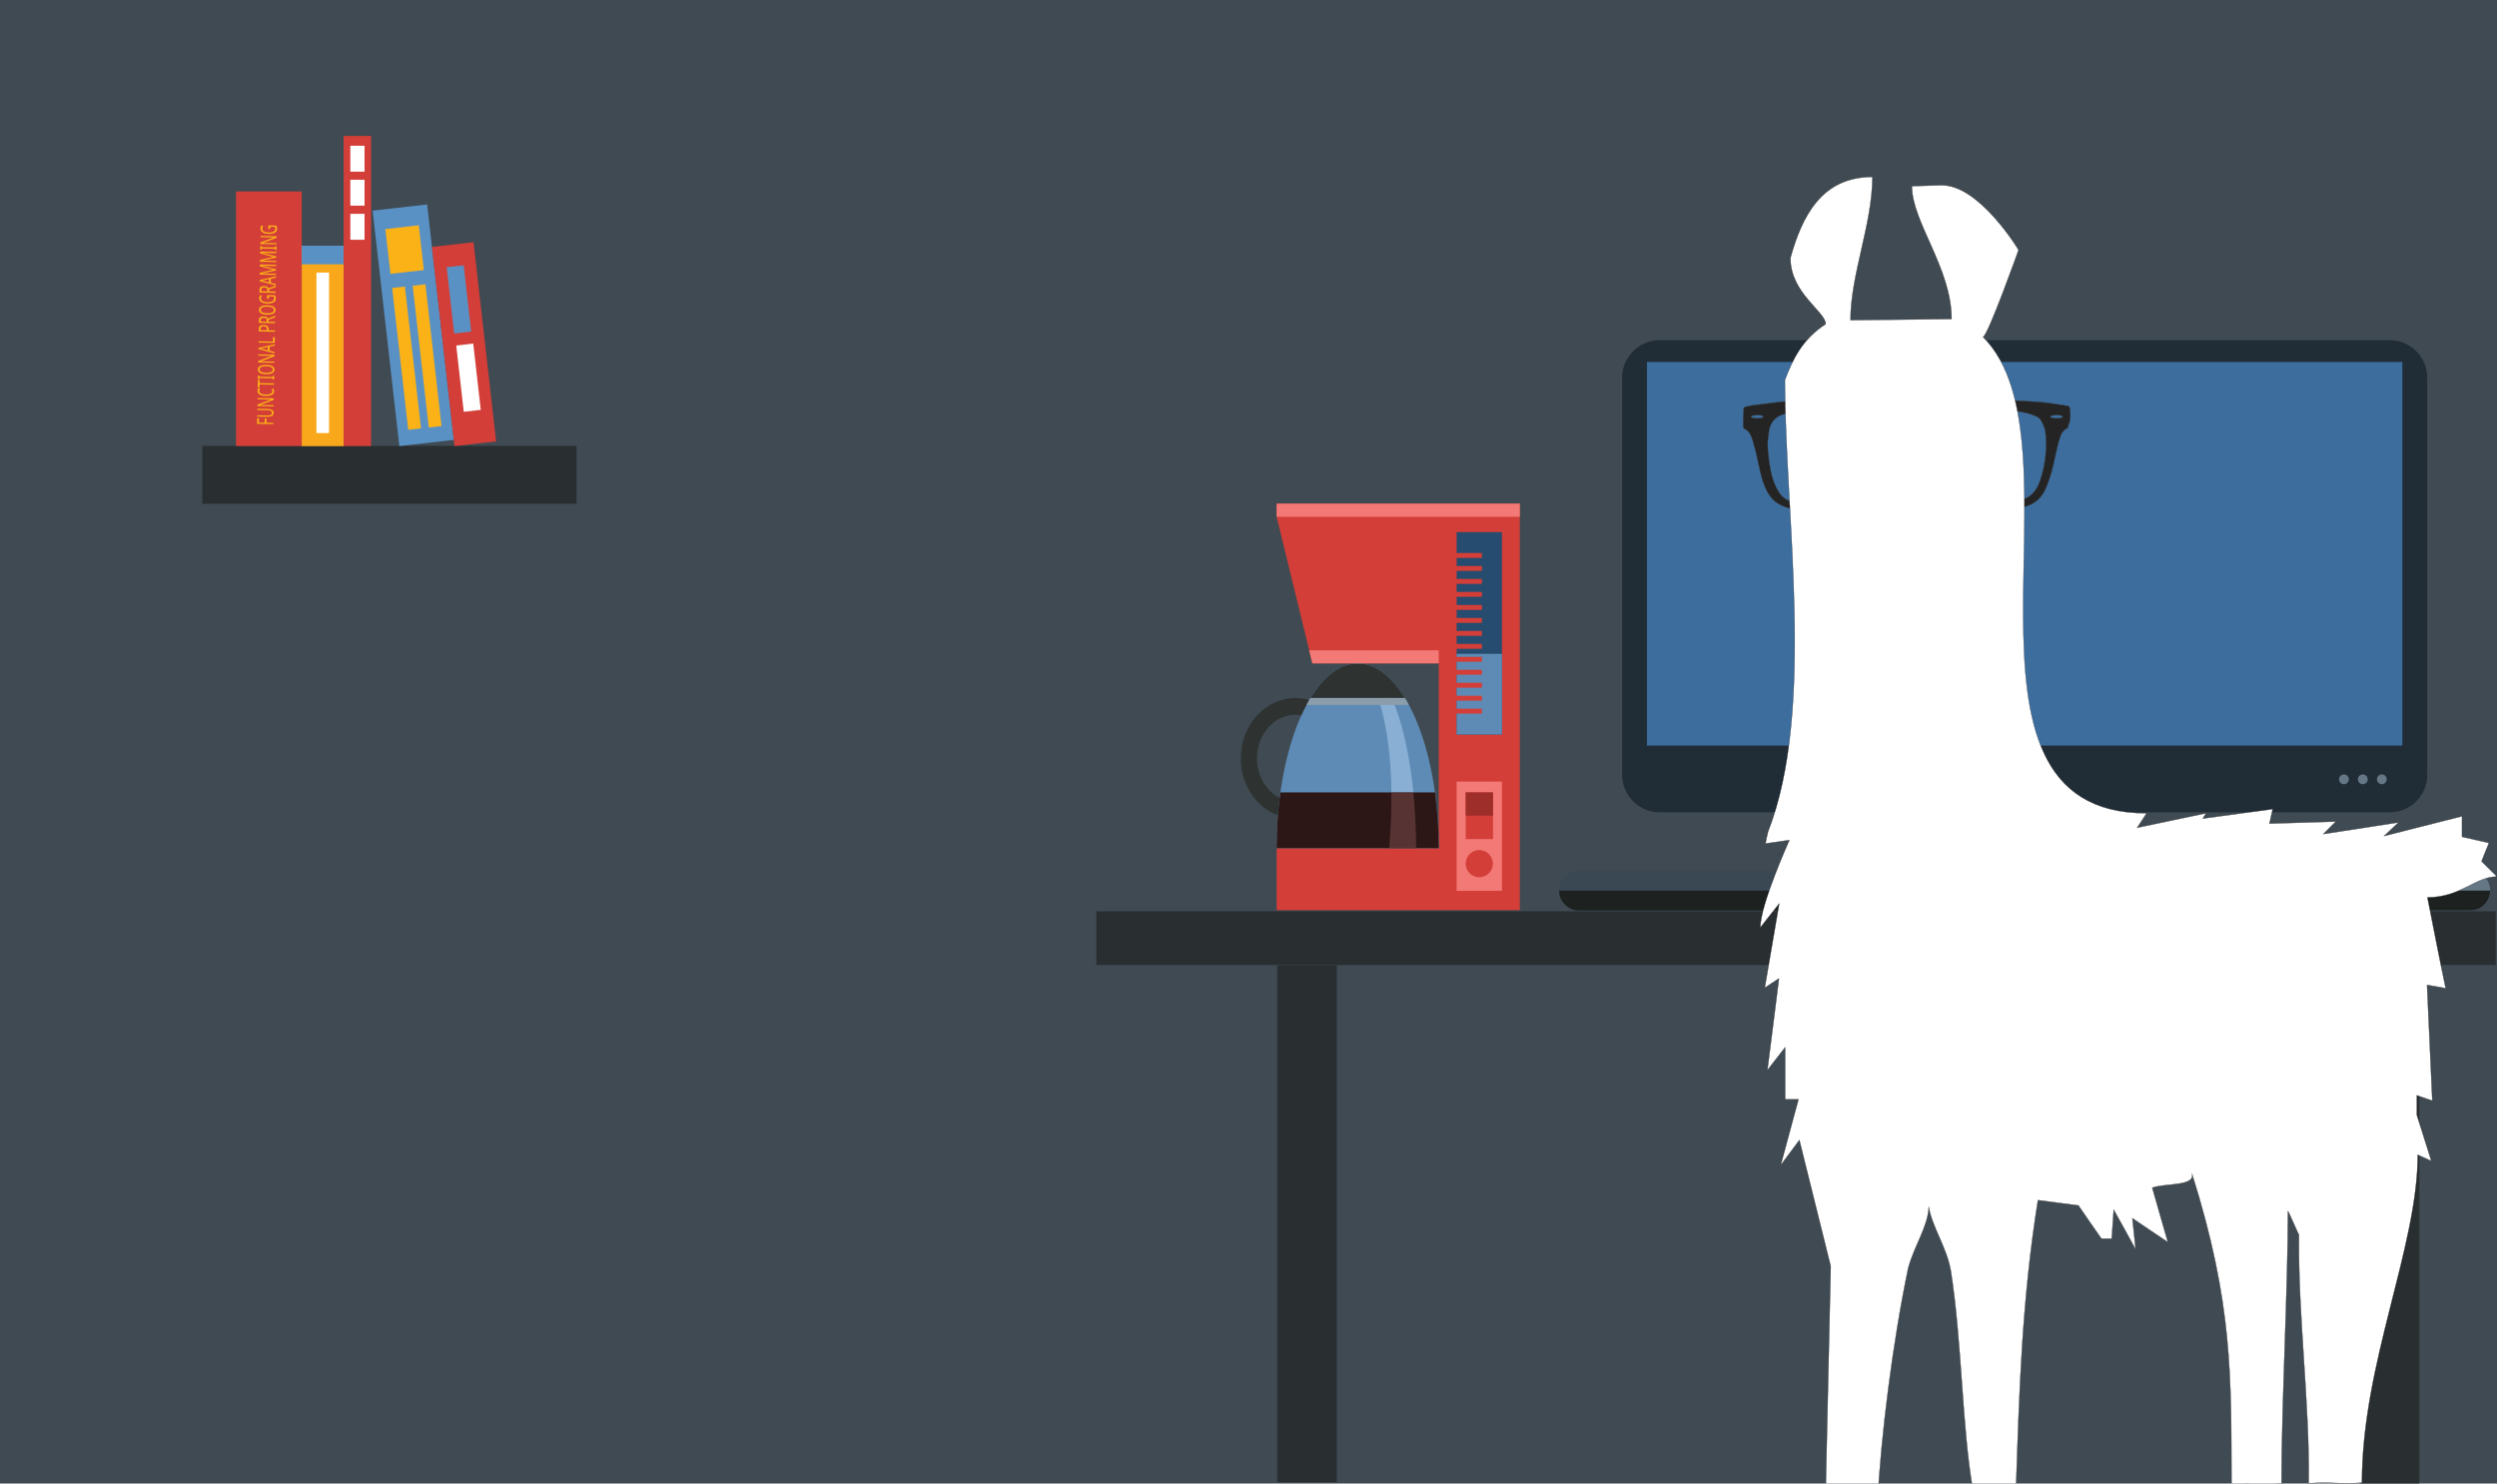
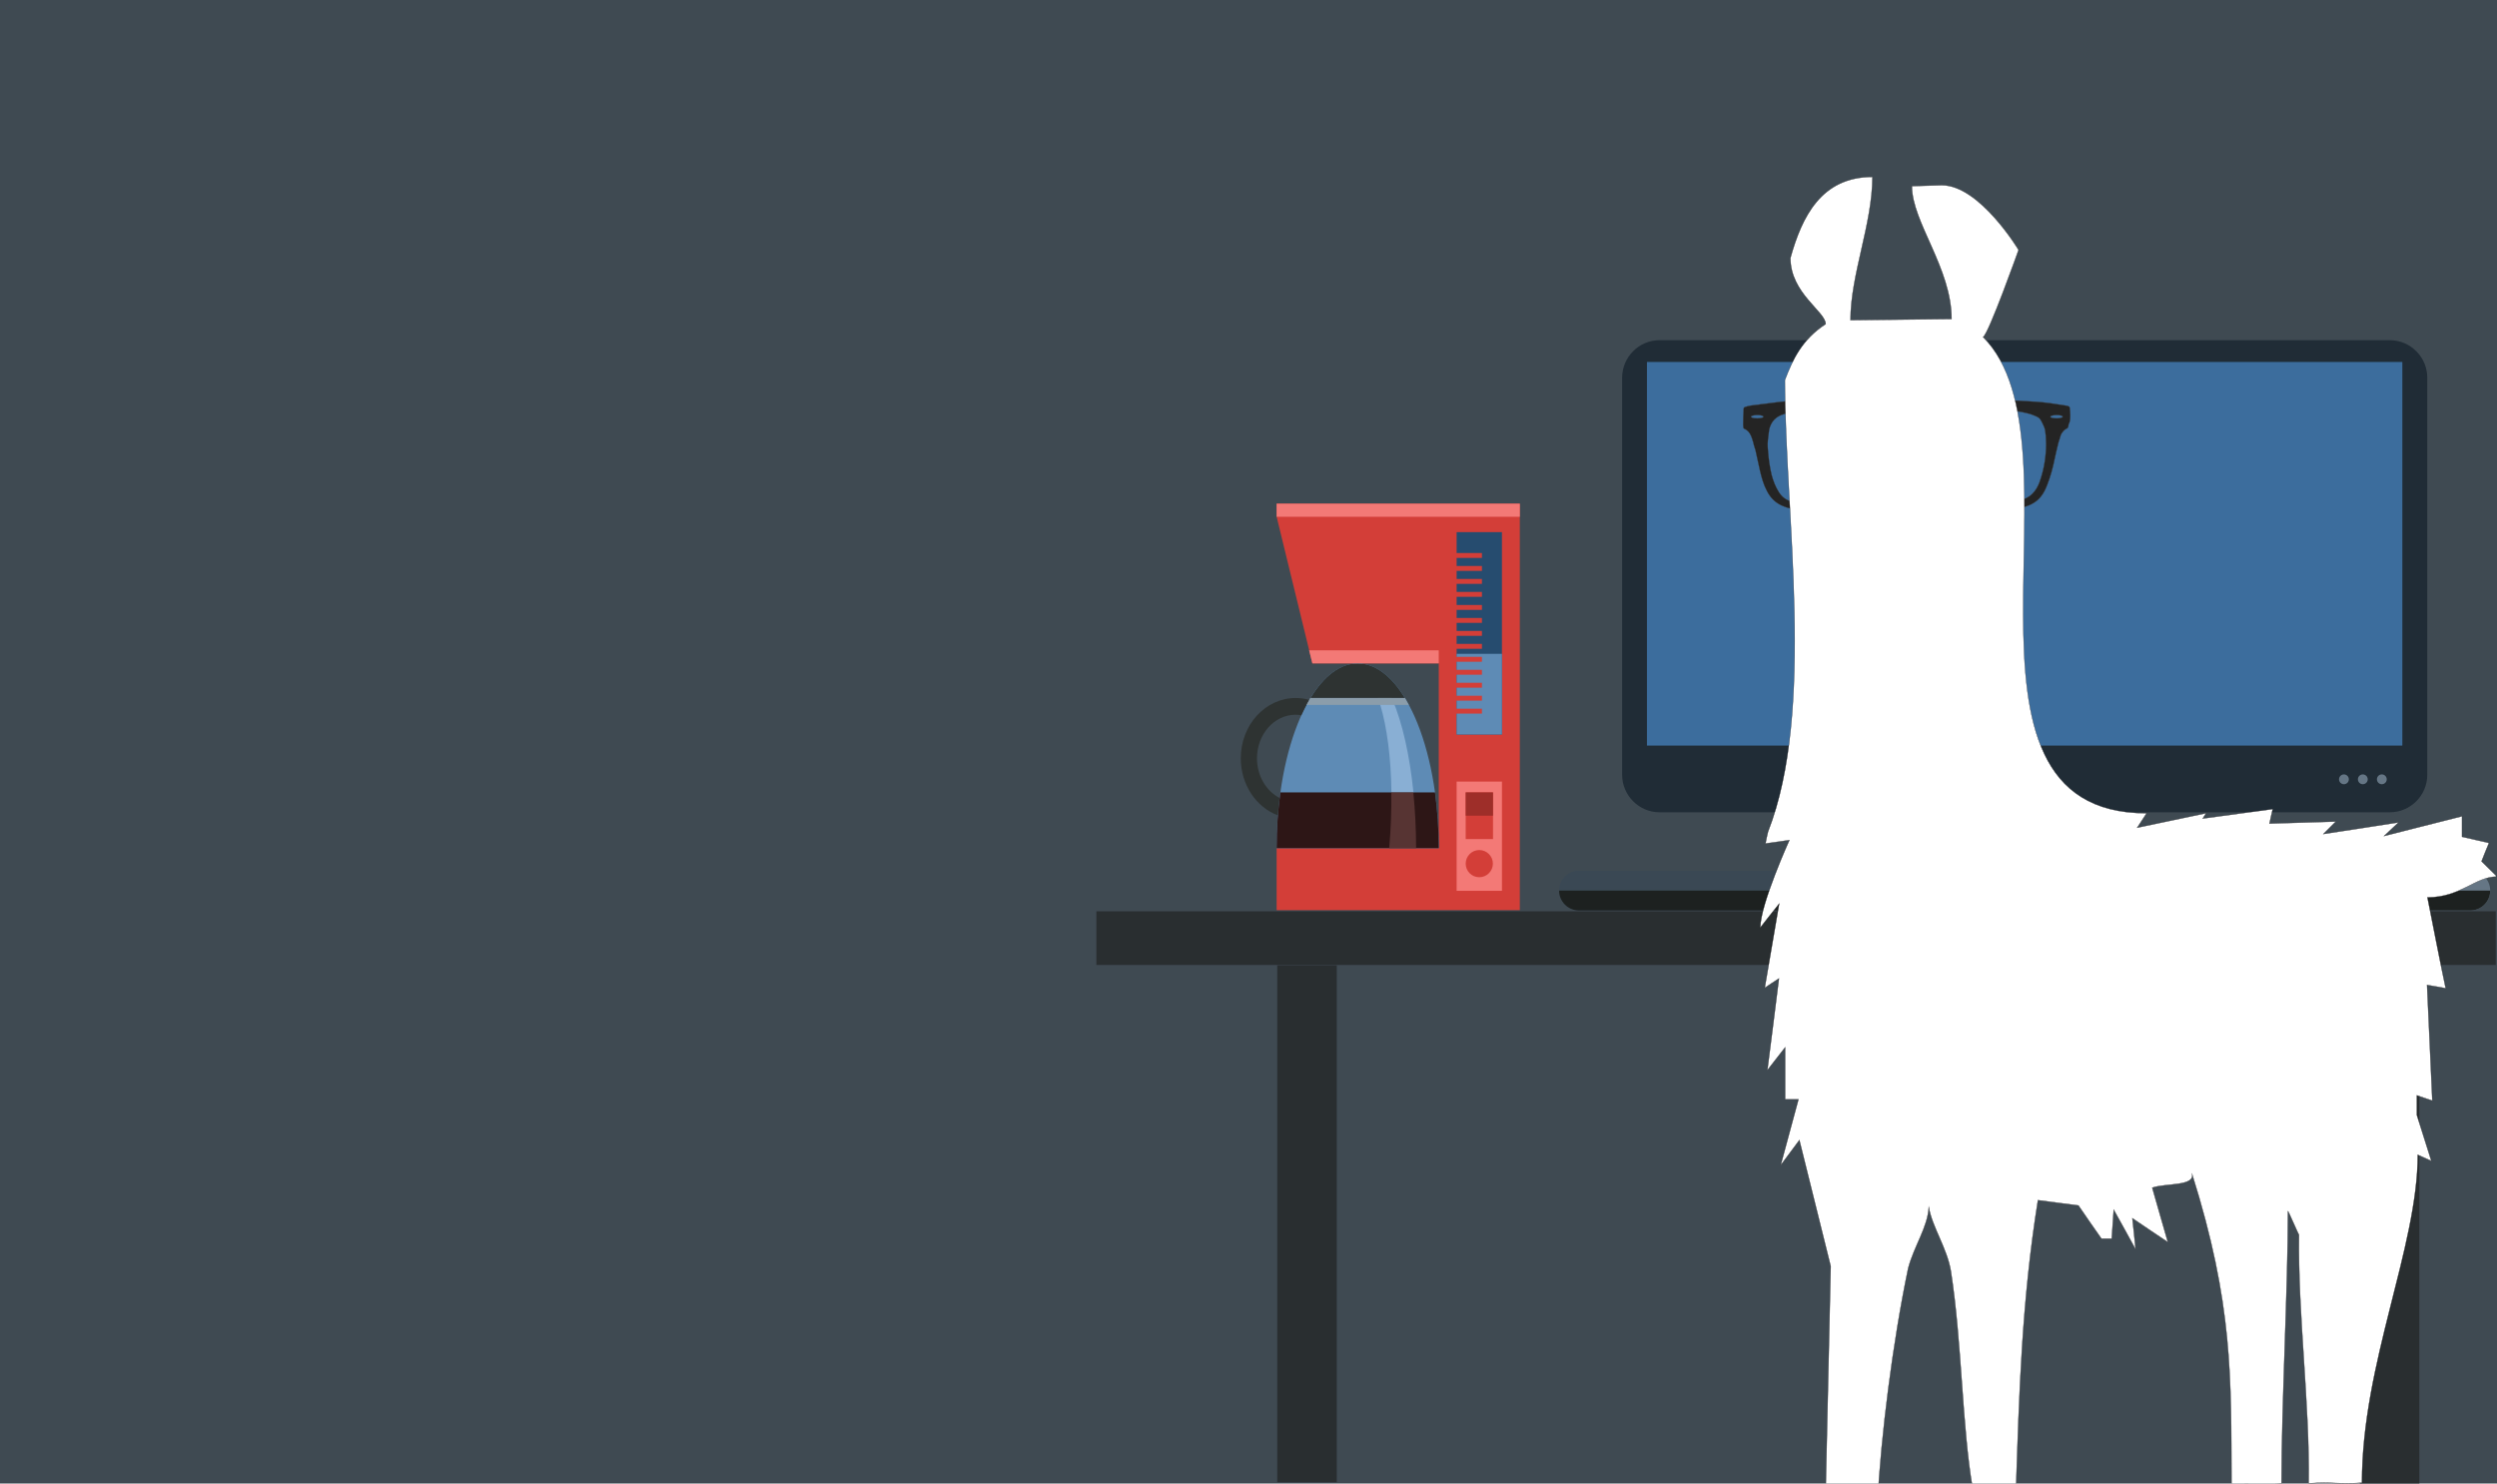
<svg xmlns="http://www.w3.org/2000/svg" xmlns:xlink="http://www.w3.org/1999/xlink" version="1.1" id="Warstwa_1" x="0px" y="0px" viewBox="0 0 1983.7 1178.7" style="enable-background:new 0 0 1983.7 1178.7;" xml:space="preserve">
  <style type="text/css">
	.st0{fill:#3F4A52;}
	.st1{clip-path:url(#SVGID_2_);fill-rule:evenodd;clip-rule:evenodd;fill:#292E30;}
	.st2{clip-path:url(#SVGID_2_);}
	.st3{fill-rule:evenodd;clip-rule:evenodd;fill:#202C36;}
	.st4{fill-rule:evenodd;clip-rule:evenodd;fill:#3C6D9D;}
	.st5{fill-rule:evenodd;clip-rule:evenodd;fill:#657685;}
	.st6{fill-rule:evenodd;clip-rule:evenodd;fill:#3A4854;}
	.st7{fill-rule:evenodd;clip-rule:evenodd;fill:#1D2120;}
	.st8{fill:#242424;stroke:#414042;stroke-width:0.25;stroke-miterlimit:10;}
	.st9{fill:#EAEAEA;stroke:#414042;stroke-width:0.25;stroke-miterlimit:10;}
	.st10{display:none;}
	.st11{display:inline;}
	.st12{fill:#FFFFFF;stroke:#414042;stroke-width:0.25;stroke-miterlimit:10;}
	.st13{fill-rule:evenodd;clip-rule:evenodd;fill:#D33E38;}
	.st14{fill-rule:evenodd;clip-rule:evenodd;fill:#5E8BB5;}
	.st15{fill-rule:evenodd;clip-rule:evenodd;fill:#2D1616;}
	.st16{fill-rule:evenodd;clip-rule:evenodd;fill:#2E3332;}
	.st17{fill-rule:evenodd;clip-rule:evenodd;fill:#89AFD4;}
	.st18{fill-rule:evenodd;clip-rule:evenodd;fill:#573433;}
	.st19{fill-rule:evenodd;clip-rule:evenodd;fill:#F37976;}
	.st20{fill-rule:evenodd;clip-rule:evenodd;fill:#264C6F;}
	.st21{fill-rule:evenodd;clip-rule:evenodd;fill:#9E2E29;}
	.st22{fill-rule:evenodd;clip-rule:evenodd;fill:#8B9DAB;}
- 	.st23{fill-rule:evenodd;clip-rule:evenodd;fill:#292E30;}
- 	.st24{fill-rule:evenodd;clip-rule:evenodd;fill:#5A91C4;}
- 	.st25{fill-rule:evenodd;clip-rule:evenodd;fill:#FBB217;}
- 	.st26{fill-rule:evenodd;clip-rule:evenodd;fill:#FFFFFF;}
- 	.st27{fill:#FBB217;}
- 	.st28{font-family:'OpenSans-Extrabold';}
- 	.st29{font-size:18px;}
- 	.st30{fill-rule:evenodd;clip-rule:evenodd;fill:#F8A81A;}
</style>
  <rect class="st0" width="1983.7" height="1178.7" />
  <g>
    <defs>
      <rect id="SVGID_1_" x="-1" width="1983.7" height="1178.7" />
    </defs>
    <clipPath id="SVGID_2_">
      <use xlink:href="#SVGID_1_" style="overflow:visible;" />
    </clipPath>
    <rect x="1874.7" y="768" class="st1" width="47.3" height="410.7" />
    <rect x="1014.7" y="767" class="st1" width="47.3" height="410.7" />
    <rect x="871" y="724.1" class="st1" width="1151.4" height="42.6" />
    <g class="st2">
      <g>
-         <polygon class="st3" points="1546.9,618.9 1670,618.9 1727.7,723.4 1489.2,723.4    " />
+         <polygon class="st3" points="1546.9,618.9 1670,618.9 1727.7,723.4 1489.2,723.4" />
        <path class="st3" d="M1318.4,270.3h580.2c16.3,0,29.7,13.4,29.7,29.7v315.7c0,16.3-13.4,29.7-29.7,29.7h-580.2     c-16.3,0-29.7-13.4-29.7-29.7V300C1288.7,283.7,1302.1,270.3,1318.4,270.3z" />
        <rect x="1308.4" y="287.6" class="st4" width="600.1" height="304.8" />
        <circle class="st5" cx="1892.2" cy="619.2" r="3.9" />
        <circle class="st5" cx="1877.1" cy="619.2" r="3.9" />
        <circle class="st5" cx="1862.1" cy="619.2" r="3.9" />
        <path class="st6" d="M1254.4,691.8h708.1c8.7,0,15.8,7.1,15.8,15.8v0c0,8.7-7.1,15.8-15.8,15.8h-708.1c-8.7,0-15.8-7.1-15.8-15.8     v0C1238.6,699,1245.7,691.8,1254.4,691.8z" />
      </g>
      <path class="st5" d="M1497.8,691.8h464.7c8.7,0,15.8,7.1,15.8,15.8l0,0c0,8.7-7.1,15.8-15.8,15.8h-461.2L1497.8,691.8z" />
      <path class="st7" d="M1978.3,707.6c0,8.7-7.1,15.8-15.8,15.8h-708.1c-8.7,0-15.8-7.1-15.8-15.8H1978.3z" />
    </g>
    <g id="lama" class="st2">
      <g id="head">
        <g id="eye1">
          <g>
            <ellipse class="st8" cx="1454.4" cy="359.3" rx="10.4" ry="10.4" />
          </g>
        </g>
        <g id="eye2">
          <g>
            <ellipse class="st8" cx="1578.1" cy="359.3" rx="10.4" ry="10.4" />
          </g>
        </g>
        <g id="mouth_1_">
          <g id="Elipsa_3">
            <g>
              <path class="st9" d="M1515.9,346.6c-21.6,0-34.6,19.8-33.5,44.1c1.1,24.3,12.3,44.1,33.5,44.1c21.6,0,31.5-19.2,31.5-43.6        C1547.4,366.9,1537.3,346.6,1515.9,346.6z" />
            </g>
          </g>
          <g id="smile">
            <g>
              <path class="st8" d="M1526.5,384.1c-6.6,2.9-18.8,0-21.4,0c-4.6,0.2-9.7-6.2-9.7-6.2v1.6c0,0,4.4,7.9,9.7,7.9        c5.9,0,15.9,1.8,21.4-1.6c4.9-2.9,7.3-6,7.3-6v-1.6C1533.8,378.1,1532,381.8,1526.5,384.1z" />
            </g>
          </g>
          <g id="face" class="st10">
            <g class="st11">
              <path class="st8" d="M1528.7,384.5c-10.2,1.6-20.5,2.2-30.9,1.6c-0.5,0-2.9,0.9-1.8,0.9c10.8,0.4,21.4-0.2,32.2-1.8        C1529.1,385.1,1530.6,384.1,1528.7,384.5L1528.7,384.5z" />
            </g>
          </g>
          <g id="cheek" class="st10">
            <g class="st11">
              <path class="st8" d="M1527.8,378.1c-1.1,7.3,1.5,13,4,19.8c0.4,0.7,2.9,0,2.6-0.7c-2.6-6.8-5.1-12.3-4-19.6        C1530.6,377,1528,377.4,1527.8,378.1L1527.8,378.1z" />
            </g>
          </g>
          <g id="noseline">
            <g>
              <polygon class="st8" points="1513.9,362.9 1513.9,384.5 1515.5,384.5 1515.5,362.9       " />
            </g>
          </g>
          <g id="nose">
            <g>
              <path class="st8" d="M1515,353.9c-8.6,0-15.6,4.6-15.6,10.4s7.5,6.8,16.1,6.8c8.6,0,15-1.1,15-6.8S1523.6,353.9,1515,353.9z" />
            </g>
          </g>
        </g>
      </g>
      <g id="tie">
        <g>
          <path class="st8" d="M1569.2,553.6c-7.5-2.4-44.3,18.7-44.3,18.7c-2.2-2.4-5.5-3.8-9.2-3.8s-7,1.5-9.2,3.8      c0,0-37-22.3-44.1-18.1c-7,4-7.3,47.8,0,52c7.3,4.4,44.8-17.6,44.8-17.6c2.2,2,5.1,3.3,8.4,3.3s6.2-1.3,8.4-3.3      c0,0,38.6,22.7,44.8,17.6C1574.8,601,1576.5,556,1569.2,553.6z" />
        </g>
      </g>
      <g id="glasses">
        <g>
          <path class="st8" d="M1644.7,329.8c0-1.8-0.2-3.7-0.4-5.5c0-0.9-0.4-1.3-1.3-1.6c-0.5-0.2-1.1-0.4-1.6-0.4      c-8.1-1.3-16.1-2.6-24.3-3.1c-6.6-0.5-13-0.7-19.6-1.1c-12.6-0.5-25.1-0.4-37.7,1.3c-7.7,0.9-15.2,2.4-22.5,4.8      c-3.7,1.3-7.3,2.6-11.2,3.8c-5.9,1.8-11.7,2.7-17.8,1.5c-3.7-0.7-7.1-1.6-10.8-2.9c-6.4-2-12.6-4.2-19.4-5.3      c-12.8-2.4-25.8-3.5-37.9-3.3c-9.9,0-18.7,0.4-27.5,1.5c-7.1,0.9-14.5,1.8-21.6,2.7c-1.5,0.2-3.1,0.7-4.6,1.1      c-0.7,0.2-1.3,0.7-1.3,1.6c-0.2,4.2-0.4,8.6-0.4,12.8c0,0.7,0.2,1.3,0.2,2c0,0.5,0.4,0.9,0.9,1.1c0.5,0.2,1.1,0.5,1.6,0.9      c2.4,1.6,3.5,4.2,4.4,6.8c0.7,1.8,1.1,3.8,1.6,5.7c0.4,1.1,0.7,2.4,1.1,3.5c1.3,5.7,2.4,11.2,3.7,16.8      c1.3,5.3,2.7,10.6,5.3,15.4c2.7,5.5,6.8,9.7,12.6,12.1c3.5,1.5,7.1,2.4,10.8,2.9c6.6,1.1,13.2,1.1,19.9,0.7      c6.8-0.5,13.4-1.5,19.9-3.5c4.8-1.5,9.3-3.5,13.2-6.8c5.9-5.1,10.6-11.2,14.3-18.1c3.7-7,6.2-14.3,8.4-21.8      c0.7-2.2,1.3-4.2,2-6.4c1.1-3.1,3.3-4.9,6.6-5.5c1.1-0.2,2.2-0.2,3.1-0.2c2.4,0.2,4.8,0.7,6.4,2.7c0.7,0.9,1.5,1.8,1.8,2.9      c0.9,2,1.8,4.2,2.4,6.2c2.9,9.2,6.8,17.9,11.5,26.4c4,7,9.3,12.4,16.3,16.5c4.9,2.7,10.2,4.4,15.7,5.5c8.2,1.6,16.7,2,25.1,1.6      c5.1-0.2,10.1-0.9,15-2.4s9.5-4,12.8-8.2c2.2-2.7,3.7-5.9,4.9-9c2.7-6.8,4.6-13.9,6-20.9c0.7-3.5,1.6-7,2.4-10.4      c0.4-1.8,0.9-3.7,1.5-5.3c0.5-1.6,0.9-3.5,1.8-4.8c1.1-1.5,2.2-2.9,3.8-3.5c0.7-0.4,1.1-0.7,1.3-1.6c0.2-0.5,0.2-1.1,0.2-1.6      C1644.7,334.9,1644.7,332.4,1644.7,329.8z M1396,332.4c-2.7,0-4.9-0.5-4.9-1.3c0-0.7,2.2-1.3,4.9-1.3c2.7,0,4.9,0.5,4.9,1.3      C1401,331.8,1398.8,332.4,1396,332.4z M1492.1,359.6c-1.8,7.5-4.6,14.5-8.4,21.2c-2,3.7-4.4,7-7.5,9.9c-4,3.8-8.8,6-14.1,7.5      c-10.6,2.7-21.4,3.5-32.4,1.8c-2.2-0.4-4.2-0.9-6.4-1.5c-4.4-1.1-7.7-3.7-10.1-7.5c-2.7-4.2-4.4-8.8-5.7-13.5      c-1.5-6.2-2.4-12.6-2.9-19.2c-0.4-3.7-0.4-7.5,0.2-11.2c0.2-1.8,0.4-3.8,0.7-5.7c1.5-6.6,5.5-10.6,11.9-12.4      c5.9-1.5,11.9-2.4,17.9-2.9c4.4-0.4,9-0.5,11.9-0.7c10.2,0.2,18.8,0.7,27.5,2.7c3.5,0.7,7,1.5,10.1,3.3c1.6,0.9,3.1,1.8,4.4,2.9      c2.2,1.8,3.5,4.4,3.8,7.3C1494.1,347.9,1493.4,353.8,1492.1,359.6z M1620.2,383.2c-1.3,3.5-3.1,6.6-5.7,9.2      c-2.9,2.9-6.6,4.4-10.4,5.5c-4.9,1.3-9.9,1.6-14.8,1.6c-7.7,0-15-0.9-22.5-2.6c-7.3-1.6-13.2-5.5-17.9-11.3      c-6-7.5-9.9-16.1-11.9-25.4c-0.9-4.4-1.8-8.8-1.6-13.2c0-2,0.2-3.8,0.5-5.9c0.9-4.8,3.7-7.9,8.1-9.5c4.4-1.8,9-2.9,13.5-3.8      c5.1-1.1,10.2-1.8,15.4-2.2c4-0.2,8.1-0.4,10.8-0.5c10.8,0.5,20.3,1.3,29.6,4c1.6,0.5,3.3,1.3,4.9,2c1.5,0.7,2.7,1.8,3.5,3.5      c0.9,1.6,1.6,3.3,2.4,5.1c0.7,2,0.9,4.2,1.1,6.4c0.2,3.5,0.4,7,0.2,10.4C1625,365.8,1623.3,374.6,1620.2,383.2z M1633.8,332.4      c-2.7,0-4.9-0.5-4.9-1.3c0-0.7,2.2-1.3,4.9-1.3c2.7,0,4.9,0.5,4.9,1.3C1638.7,331.8,1636.5,332.4,1633.8,332.4z" />
        </g>
      </g>
      <g id="body">
        <g>
          <path class="st12" d="M1928.4,713c26.5,0,37.9-16.5,55.3-16.5c-4-4-8.2-8.1-12.3-12.1c2-4.9,3.8-9.9,5.9-14.6      c-7.1-1.6-14.3-3.3-21.4-4.9c0-5.5,0-10.8,0-16.3c-20.7,5.3-41.4,10.4-62,15.7c3.8-3.7,7.7-7.1,11.5-10.8      c-19.9,3.1-39.7,6.2-59.7,9.2c3.3-3.3,6.6-6.6,9.9-9.9c-17.6,0.5-35.1,1.1-52.7,1.6c0.9-3.8,1.6-7.7,2.6-11.5      c-18.5,2.6-37,4.9-55.6,7.5c0.9-1.5,1.6-2.7,2.6-4.2c-18.3,3.8-36.4,7.7-54.7,11.5c2.6-3.8,4.9-7.7,7.5-11.5      c-172.8,0-45.2-293.9-129.9-378.4c4.4-2.4,28.2-69.2,28.2-69.2s-30.9-51.4-60.9-51.4c-4,0-19.8,0.7-23.8,0.7      c0,28.5,31.5,65,31.5,105.6c-26.7,0.4-53.6,0.5-80.3,0.9c0-36.4,17.4-76.5,17.4-113.8c-40.6,0-56,31.7-65.1,64.4      c0,28,28,42.6,28,52.5c-18.8,12.3-26.2,28.2-32.4,44.5c0,107.1,24.5,262.2-13.4,358.9c-0.7,3.1-1.5,6.2-2,9.3      c6.4-0.9,12.8-1.8,19-2.7c0,0-23.1,51.1-23.1,69.4c4.9-6.4,9.9-12.6,15-19c-3.8,22.3-7.7,44.7-11.5,67c3.8-2.6,7.5-5.1,11.3-7.5      c-3.1,24.3-6,48.5-9.2,72.8c4.8-6,9.3-12.1,14.1-18.1c0,13.7,0,27.6,0,41.4c3.5,0,7.1,0,10.6,0c-4.8,17.4-9.3,34.8-14.1,52.2      c4.9-6.6,9.9-13.2,14.8-19.9c8.2,33.5,16.7,66.8,24.9,100.3c-1.5,62.6-2.7,125.4-4.2,187.9c24-0.5,17.4-0.4,41.4-0.9      c2.7-52.2,11.9-125.9,24.3-185.4c4.7-17.8,15.5-32.5,16.4-48.6c2.7,15.9,14.6,32.6,17.6,51.1c8.8,56.9,8.8,123.2,17.2,172      c15.2,2.5,19.5,1.4,34.5-0.2c2.5-73.1,4.4-147.7,17.4-228.4c10.8,1.5,21.4,2.7,32.2,4.2c6,8.8,12.1,17.6,18.3,26.4      c2.7,0,5.5,0,8.1,0c0.5-7.7,1.1-15.4,1.6-23.1c5.9,10.4,11.5,20.9,17.4,31.5c-0.9-8.2-1.6-16.5-2.6-24.7      c9.3,6.4,18.7,12.6,28.2,19c-4.2-14.3-8.2-28.7-12.4-43.2c10.4-3.8,34.8-0.9,31.5-11.5c32.9,104.5,31.1,161.8,31.5,246.9      c18.8-0.9,21,0.4,39.7-0.5c0-63.9,5.1-154.8,5.1-216.3c0-1.1,8.8,19.6,8.8,18.7c-0.9,63.7,8.6,134,7.7,197.6      c19-1.5,23.2,0.9,42.3-0.5c0-95,44.3-186.7,44.3-260.6c3.7,1.6,7.1,3.3,10.8,4.9c-3.8-12.1-7.7-24.3-11.5-36.4      c0-5.3,0-10.4,0-15.7c4,1.5,8.2,2.7,12.3,4.2c-1.5-30.6-2.7-61.3-4.2-91.9c4.9,0.9,9.9,1.6,14.8,2.6      C1937.7,760.8,1933.2,737,1928.4,713z" />
        </g>
      </g>
    </g>
  </g>
  <g>
    <polygon class="st13" points="1207.4,410.6 1207.4,673.9 1207.4,723.2 1143,723.2 1014.2,723.2 1014.2,673.9 1143,673.9    1143,527.1 1042.6,527.1 1014.2,410.6 1014.2,400.2 1207.4,400.2  " />
    <path class="st14" d="M1078.6,527.1c35.6,0,64.4,65.7,64.4,146.8h-128.8C1014.2,592.8,1043,527.1,1078.6,527.1z" />
    <path class="st15" d="M1140,629.6c1.9,14,3,28.9,3,44.3h-128.8c0-15.4,1-30.3,3-44.3H1140z" />
    <path class="st16" d="M1029.3,554.6c3.7,0,7.4,0.5,10.8,1.5c-2.2,3.7-4.3,7.8-6.3,12.2c-1.5-0.3-3-0.4-4.6-0.4   c-16.9,0-30.6,15.5-30.6,34.6c0,14,7.3,26,17.9,31.5c-0.6,4.5-1,9.1-1.4,13.8c-17.1-6.4-29.4-24.3-29.4-45.3   C985.7,576,1005.3,554.6,1029.3,554.6z" />
    <path class="st17" d="M1078.6,527.1c20.8,0,38.3,43.1,44.3,102.5h-17.5c-0.7-55.3-12.7-96.5-31-101.9   C1075.7,527.3,1077.1,527.1,1078.6,527.1z" />
    <path class="st18" d="M1125,673.9h-21.4c1.4-15.4,1.9-30.3,1.7-44.3h17.5C1124.2,643.6,1125,658.5,1125,673.9z" />
    <path class="st16" d="M1078.6,527.1c14,0,27,10.2,37.5,27.5h-75C1051.6,537.3,1064.6,527.1,1078.6,527.1z" />
    <rect x="1014.2" y="400.2" class="st19" width="193.2" height="10.4" />
    <rect x="1157.2" y="621" class="st19" width="36" height="86.8" />
    <rect x="1157.2" y="422.8" class="st20" width="36" height="160.8" />
    <rect x="1157.2" y="519.5" class="st14" width="36" height="64.1" />
    <path class="st13" d="M1175.2,697c6,0,10.8-4.9,10.8-10.8c0-6-4.9-10.8-10.8-10.8c-6,0-10.8,4.9-10.8,10.8   C1164.4,692.2,1169.2,697,1175.2,697z" />
    <rect x="1164.4" y="629.6" class="st13" width="21.7" height="37.1" />
    <rect x="1164.4" y="629.6" class="st21" width="21.7" height="18.5" />
    <g>
      <rect x="1148.3" y="563.1" class="st13" width="29" height="3.9" />
      <rect x="1148.3" y="552.8" class="st13" width="29" height="3.9" />
      <rect x="1148.3" y="542.5" class="st13" width="29" height="3.9" />
      <rect x="1148.3" y="532.2" class="st13" width="29" height="3.9" />
      <rect x="1148.3" y="521.9" class="st13" width="29" height="3.9" />
      <rect x="1148.3" y="511.6" class="st13" width="29" height="3.9" />
      <rect x="1148.3" y="501.3" class="st13" width="29" height="3.9" />
      <rect x="1148.3" y="491" class="st13" width="29" height="3.9" />
      <rect x="1148.3" y="480.7" class="st13" width="29" height="3.9" />
      <rect x="1148.3" y="470.3" class="st13" width="29" height="3.9" />
      <rect x="1148.3" y="460" class="st13" width="29" height="3.9" />
      <rect x="1148.3" y="449.7" class="st13" width="29" height="3.9" />
      <rect x="1148.3" y="439.4" class="st13" width="29" height="3.9" />
    </g>
    <polygon class="st19" points="1040,516.7 1143,516.7 1143,527.1 1042.6,527.1  " />
    <path class="st22" d="M1116.1,554.6c1.1,1.8,2.1,3.6,3.1,5.5h-81.3c1-1.9,2.1-3.7,3.1-5.5H1116.1z" />
  </g>
-   <rect x="160.7" y="354.3" class="st23" width="297.3" height="46" />
-   <g id="books">
-     <g>
-       <rect x="306.5" y="164.3" transform="matrix(0.9936 -0.1127 0.1127 0.9936 -27.0338 38.6435)" class="st24" width="43.6" height="188.3" />
-       <rect x="308.1" y="180.4" transform="matrix(0.9936 -0.1127 0.1127 0.9936 -20.3018 37.4971)" class="st25" width="26.7" height="35.8" />
-       <rect x="317.9" y="227.9" transform="matrix(0.9936 -0.1128 0.1128 0.9936 -30.0326 38.23)" class="st25" width="10.2" height="113.4" />
-       <rect x="334.2" y="226.1" transform="matrix(0.9936 -0.1127 0.1127 0.9936 -29.6978 40.0297)" class="st25" width="10.2" height="113.4" />
-     </g>
-     <g>
-       <rect x="352" y="193.8" transform="matrix(0.9936 -0.1127 0.1127 0.9936 -28.4726 43.2958)" class="st13" width="33.3" height="159.3" />
-       <rect x="357.8" y="211.4" transform="matrix(0.9936 -0.1127 0.1127 0.9936 -24.4922 42.608)" class="st24" width="13.6" height="53" />
-       <rect x="365.4" y="273.6" transform="matrix(0.9936 -0.1127 0.1127 0.9936 -31.446 43.8597)" class="st26" width="13.6" height="53" />
-     </g>
-     <g>
-       <rect x="187.5" y="152.1" class="st13" width="52.2" height="202.3" />
-       <text transform="matrix(1.135841e-02 -0.6275 0.9998 1.809836e-02 217.0809 338.1018)" class="st27 st28 st29">FUNCTIONAL PROGRAMMING</text>
-     </g>
-     <g>
-       <rect x="239.7" y="195.2" class="st30" width="33.3" height="159.3" />
-       <rect x="239.7" y="195.2" class="st24" width="33.3" height="14.8" />
-       <rect x="251.4" y="216.6" class="st26" width="10" height="127.5" />
-     </g>
-     <g>
-       <rect x="273" y="108" class="st13" width="21.8" height="246.4" />
-       <rect x="278.3" y="115.8" class="st26" width="11.3" height="20.6" />
-       <rect x="278.3" y="142.8" class="st26" width="11.3" height="20.6" />
-       <rect x="278.3" y="169.9" class="st26" width="11.3" height="20.6" />
-     </g>
-   </g>
</svg>
